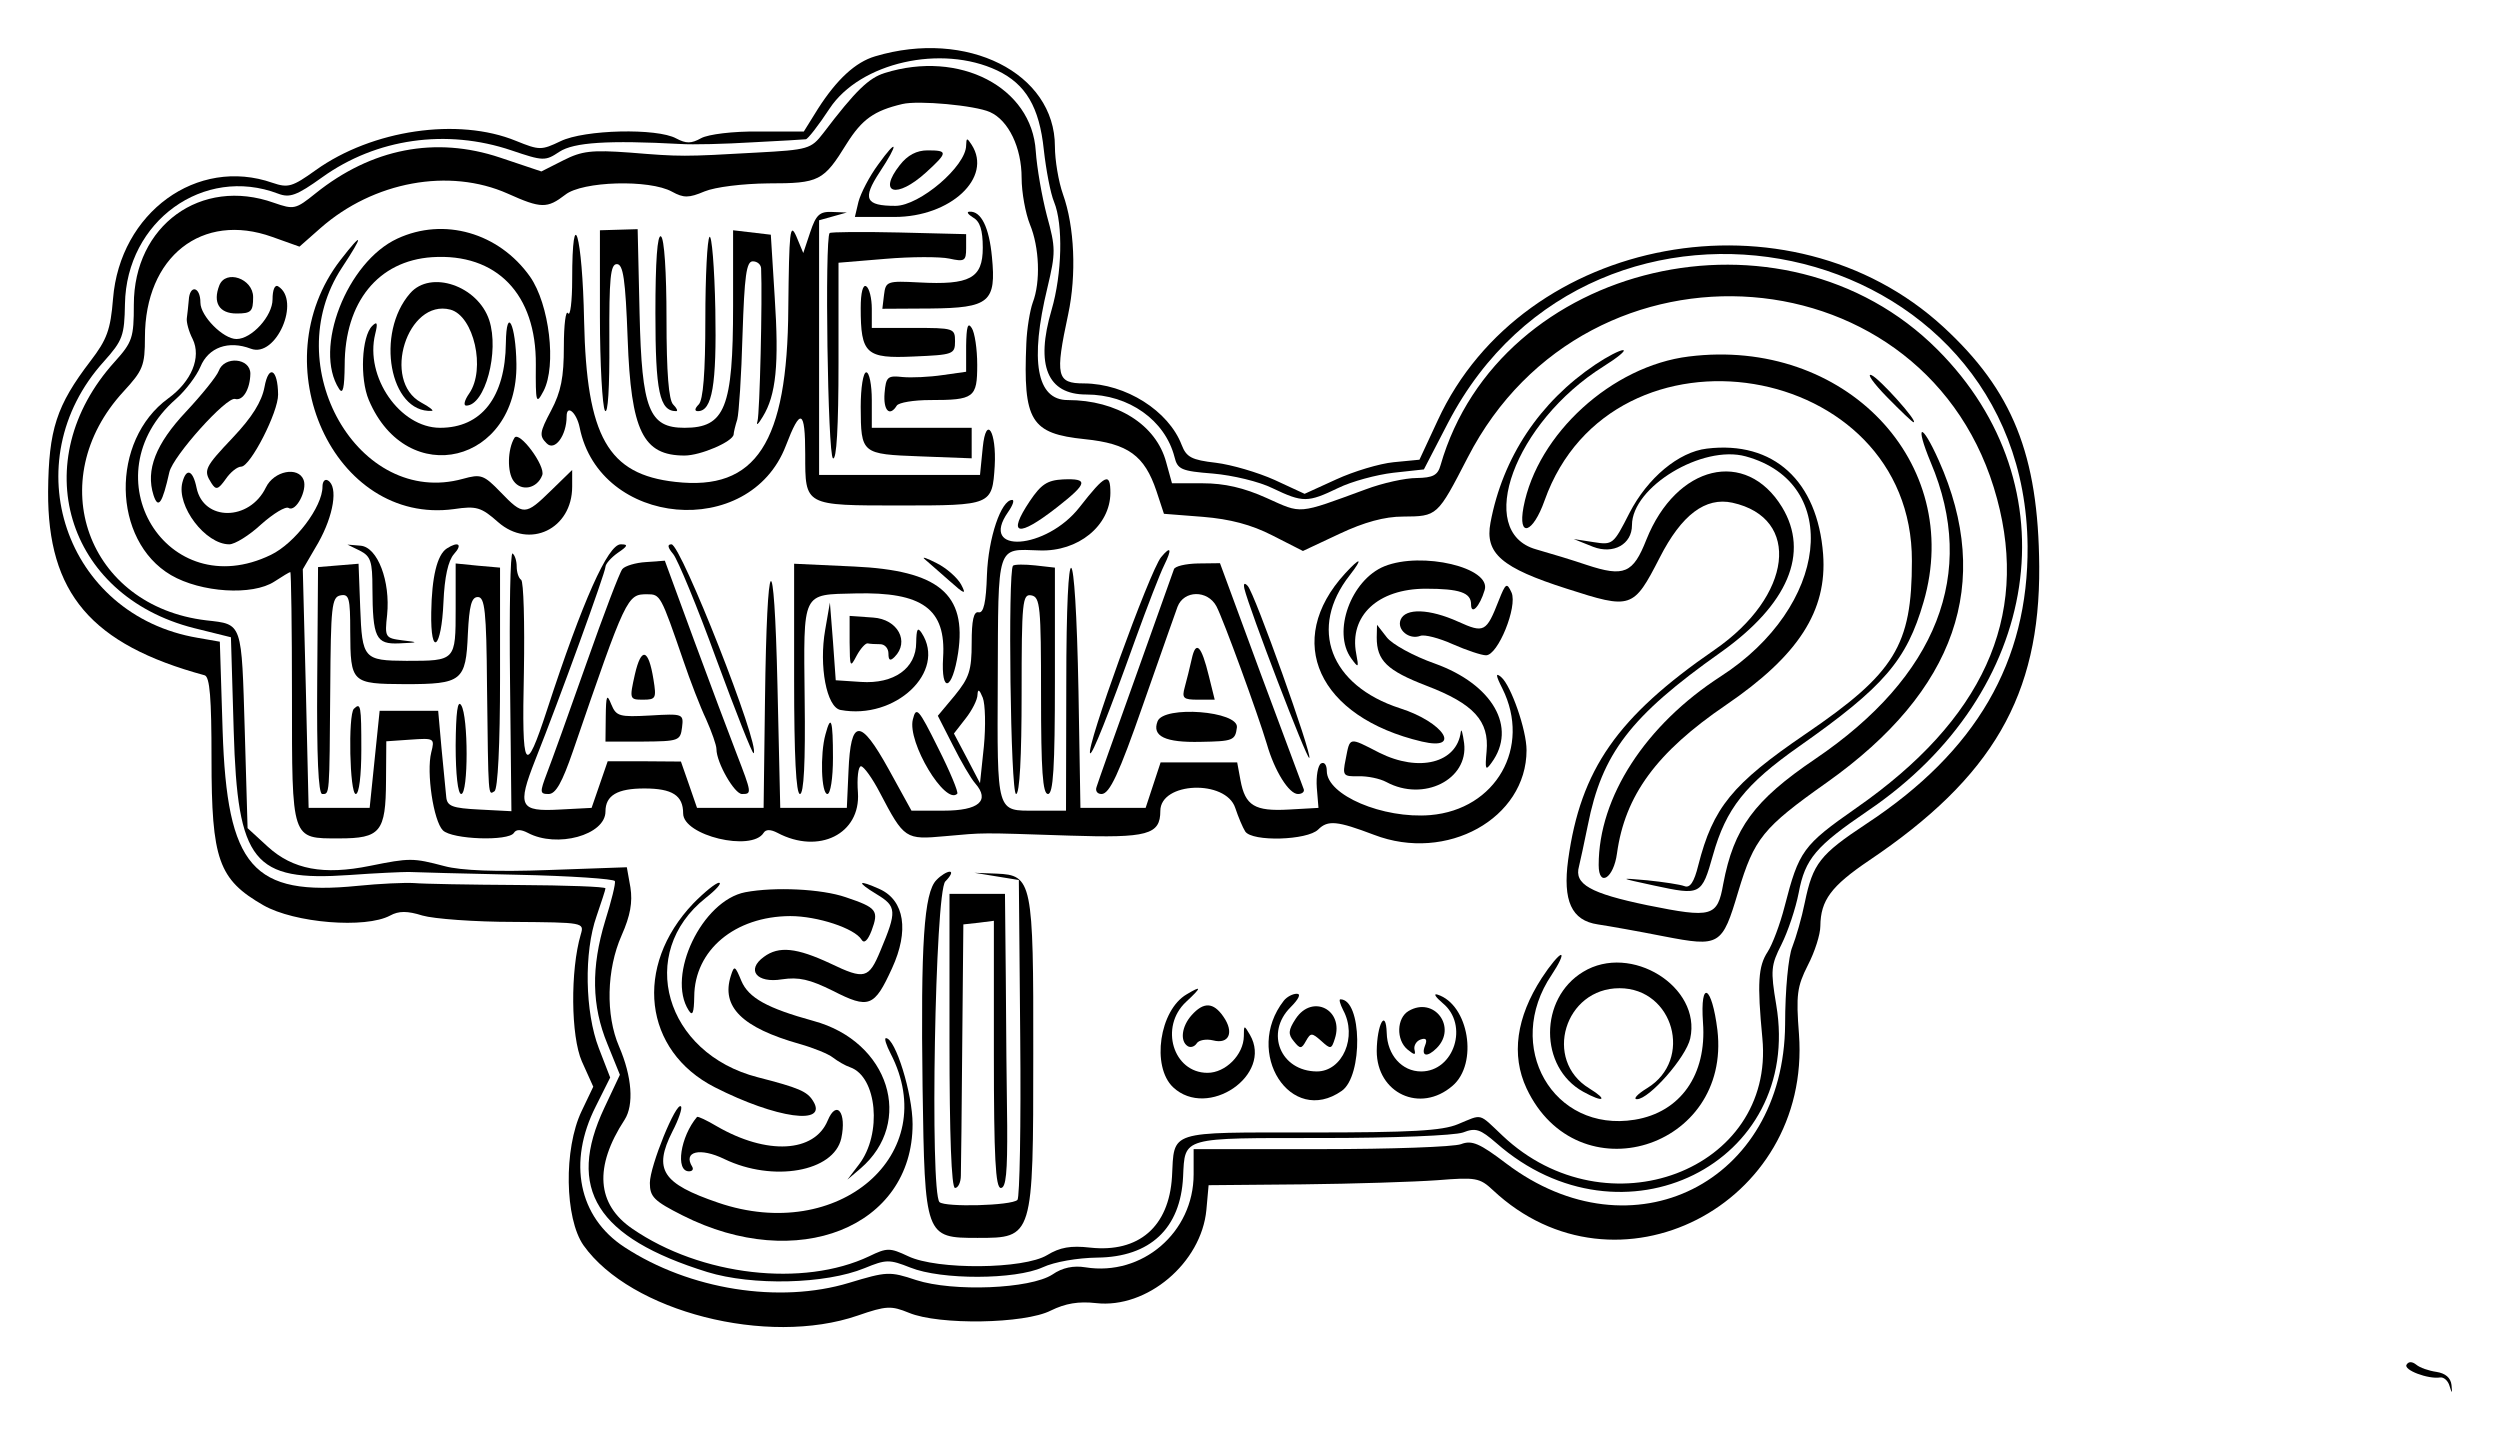
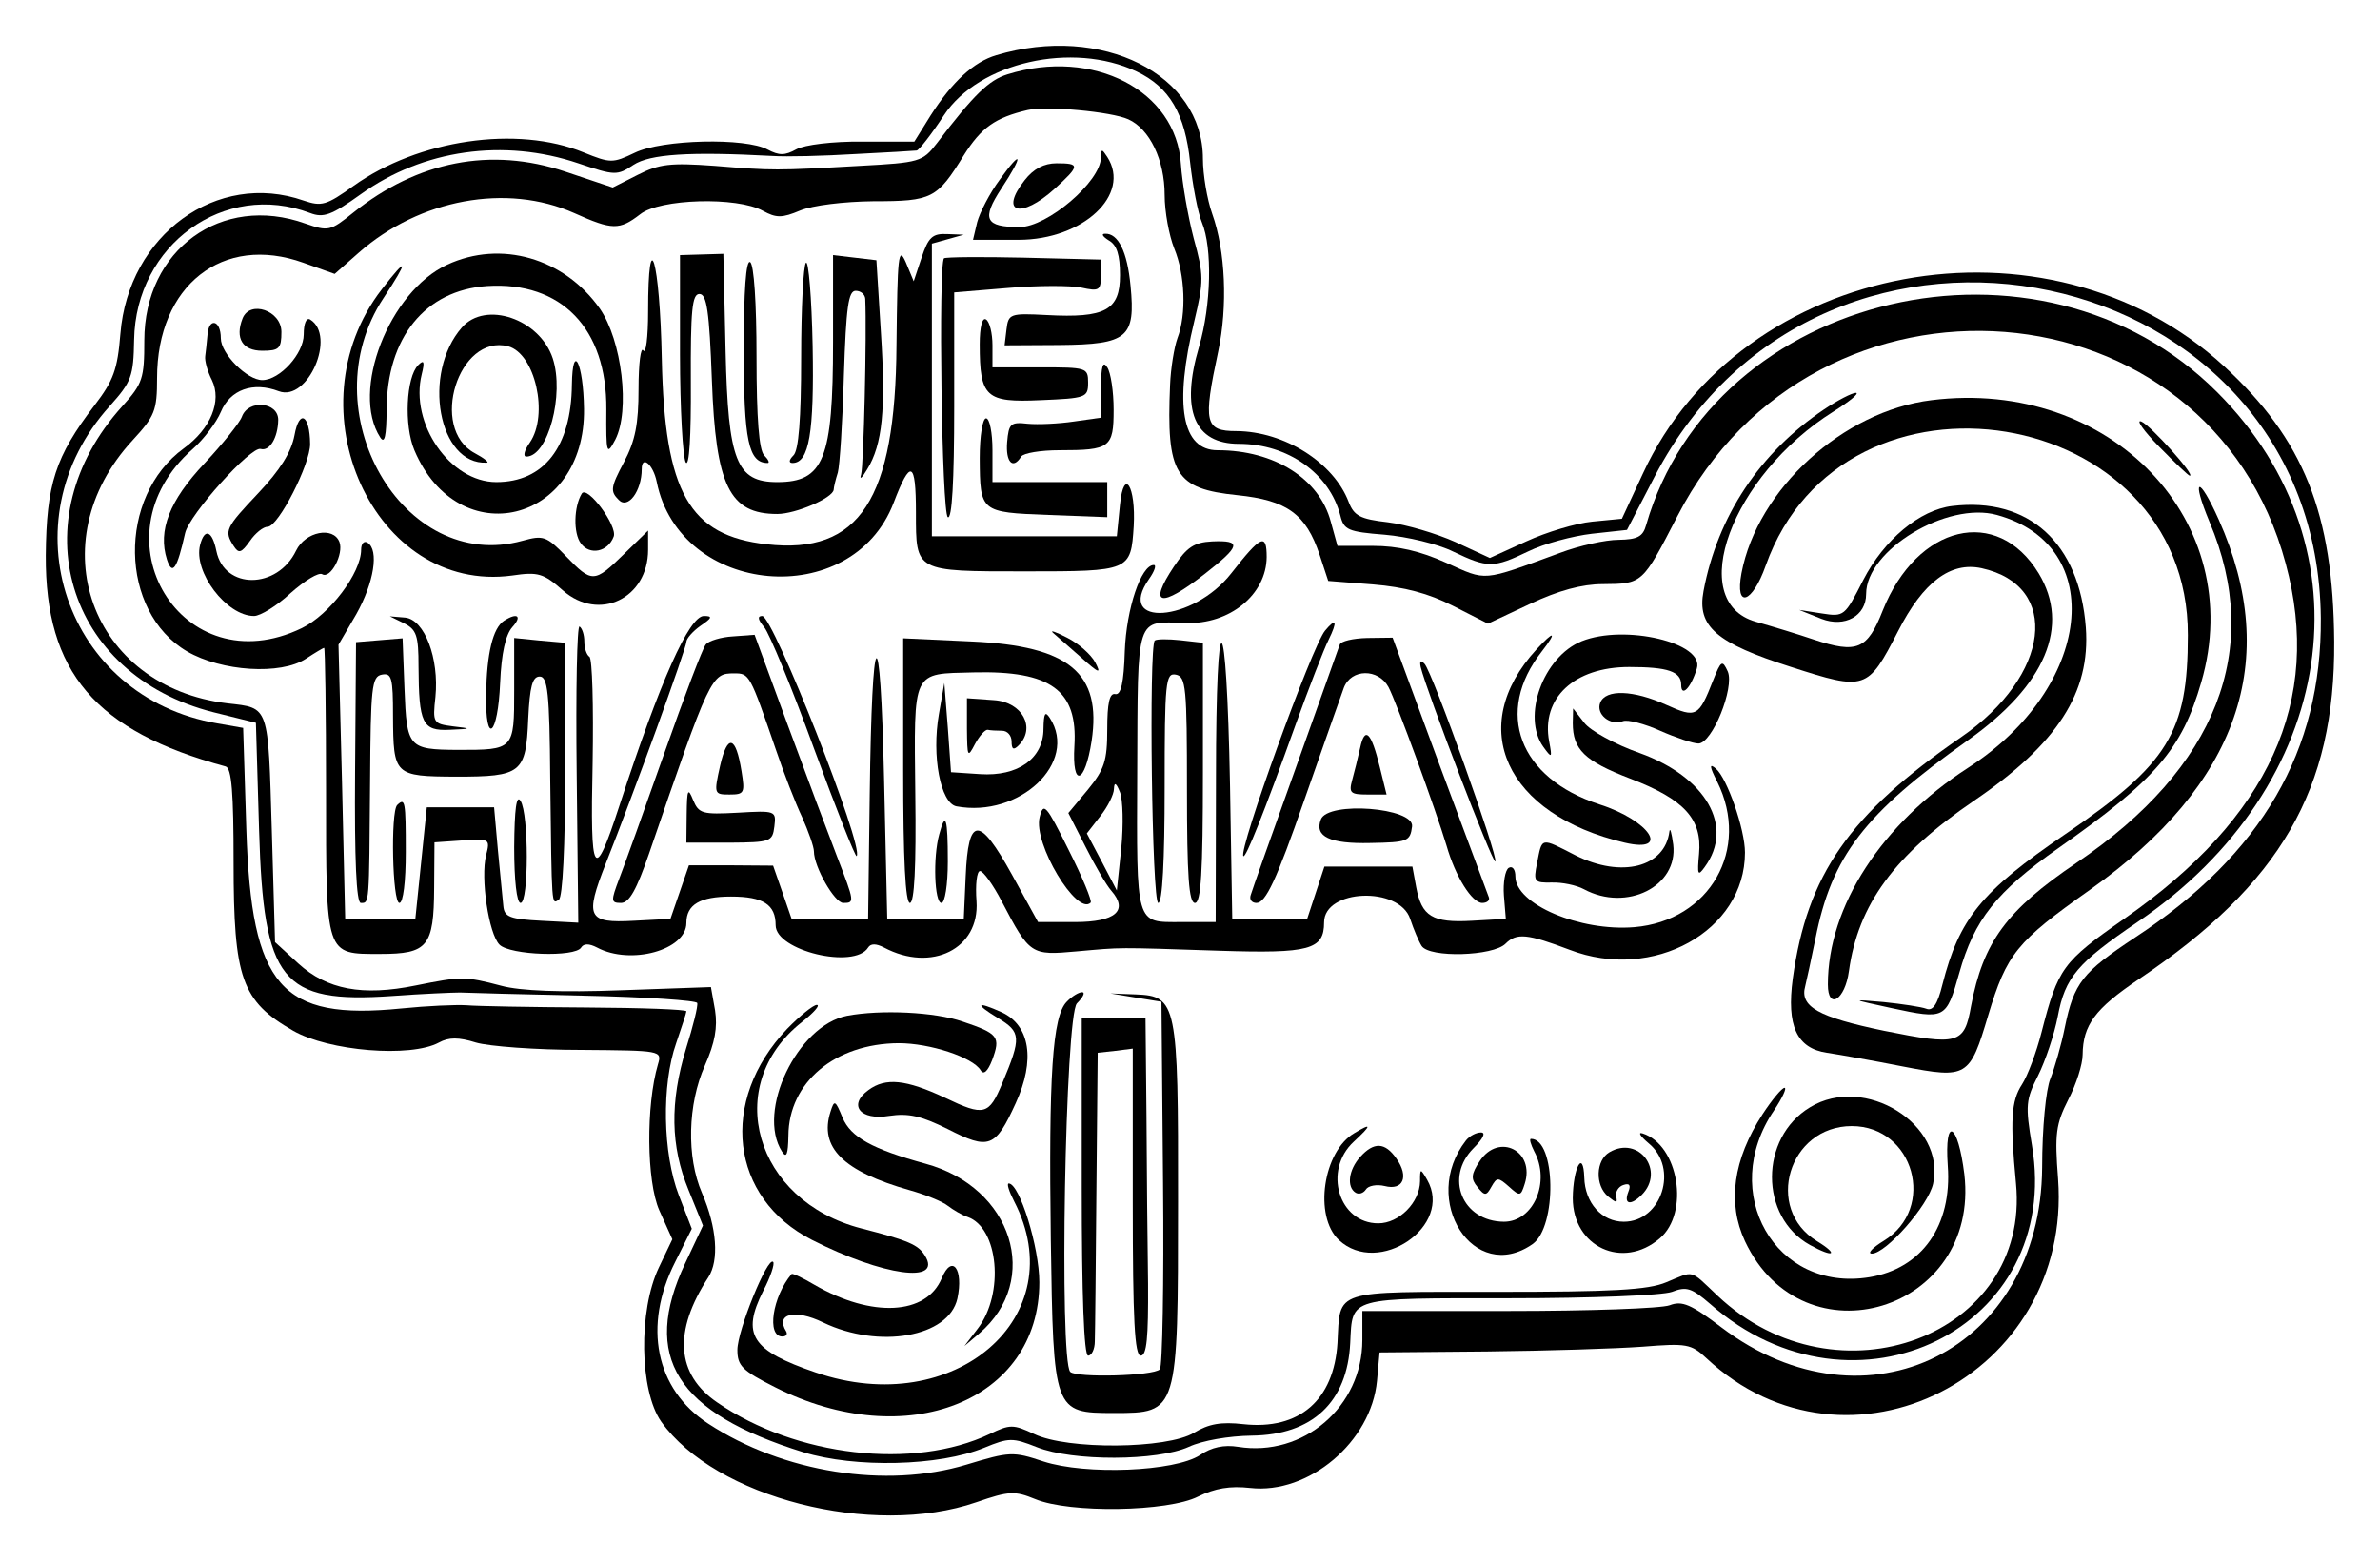
- <svg xmlns="http://www.w3.org/2000/svg" version="1.0" width="450.56pt" height="259.51pt" viewBox="118.88 24.90 450.56 259.51" preserveAspectRatio="xMidYMid meet">
+ <svg xmlns="http://www.w3.org/2000/svg" version="1.0" width="373.21pt" height="244.85pt" viewBox="120.37 26.39 373.21 244.85" preserveAspectRatio="xMidYMid meet">
  <g transform="translate(0,327) scale(0.05,-0.05)" fill="#000000" stroke="none">
    <path d="M5532 5839 c-71 -21 -138 -83 -206 -189 l-51 -82 -163 0 c-93 1 -181 -10 -207 -24 -36 -20 -54 -20 -90 -1 -69 38 -331 32 -417 -10 -69 -33 -76 -33 -160 1 -209 86 -519 40 -722 -105 -85 -61 -100 -65 -156 -46 -272 95 -550 -107 -575 -418 -9 -112 -22 -147 -81 -224 -123 -161 -151 -247 -153 -471 -2 -366 155 -551 564 -662 19 -5 25 -83 25 -301 0 -364 25 -435 187 -528 112 -64 368 -85 457 -37 31 17 62 17 116 0 41 -12 189 -23 329 -23 252 -2 255 -2 242 -45 -38 -129 -36 -367 4 -458 l41 -91 -42 -88 c-65 -136 -61 -387 7 -484 170 -239 663 -365 988 -253 104 36 121 36 185 10 108 -45 417 -40 511 8 53 26 100 34 163 27 184 -21 380 145 398 336 l8 89 338 3 c186 2 405 9 487 15 138 11 152 9 200 -36 443 -415 1148 -56 1103 562 -11 142 -7 172 32 249 25 48 45 111 45 141 1 93 39 144 175 236 446 300 617 595 614 1060 -3 403 -96 634 -346 864 -553 508 -1514 331 -1822 -337 l-66 -142 -93 -9 c-51 -5 -144 -33 -207 -62 l-114 -52 -108 50 c-60 27 -155 55 -212 62 -87 10 -106 20 -123 64 -47 123 -201 221 -352 222 -99 0 -105 26 -57 250 30 141 23 315 -19 432 -16 45 -29 123 -29 172 0 265 -317 424 -648 325z m440 -51 c103 -49 152 -132 168 -286 8 -72 24 -157 37 -188 33 -80 29 -259 -9 -389 -59 -200 -15 -305 125 -305 154 0 284 -93 318 -225 11 -45 24 -51 139 -60 70 -6 167 -29 215 -53 109 -52 126 -52 236 1 49 24 139 48 199 55 l110 12 87 168 c529 1016 2079 686 2089 -445 3 -416 -185 -740 -582 -1001 -166 -110 -192 -142 -221 -283 -11 -55 -32 -127 -45 -160 -14 -33 -26 -154 -26 -279 -4 -572 -551 -845 -1005 -502 -96 73 -124 85 -163 70 -26 -10 -253 -18 -505 -18 l-459 0 0 -91 c0 -209 -185 -368 -390 -335 -43 7 -83 -1 -119 -26 -80 -52 -358 -63 -491 -20 -96 32 -106 31 -242 -10 -251 -76 -575 -25 -810 129 -165 108 -205 306 -103 507 l52 104 -41 106 c-50 130 -54 346 -8 476 17 50 32 95 32 100 0 6 -142 11 -315 12 -173 1 -342 4 -375 7 -33 2 -124 -2 -203 -10 -379 -38 -471 67 -487 560 l-10 320 -80 14 c-478 81 -665 634 -338 996 68 76 74 93 76 207 5 299 284 500 552 398 42 -16 67 -7 159 59 195 140 448 176 682 97 115 -39 122 -39 173 -5 52 34 175 42 436 28 44 -3 161 0 260 6 99 5 185 10 192 11 7 0 46 50 86 111 110 166 403 232 604 137z" />
    <path d="M5567 5779 c-58 -18 -105 -63 -222 -217 -44 -57 -54 -60 -240 -70 -265 -15 -273 -15 -457 0 -138 10 -173 6 -240 -28 l-79 -40 -149 50 c-233 78 -463 33 -665 -129 -72 -58 -78 -59 -150 -34 -263 94 -505 -82 -505 -367 0 -119 -5 -135 -69 -206 -322 -356 -177 -843 286 -960 l133 -33 10 -338 c14 -473 70 -543 417 -519 95 7 191 11 213 11 22 -1 198 -6 390 -10 193 -4 352 -15 354 -23 3 -9 -13 -73 -35 -143 -51 -168 -49 -306 8 -444 l45 -111 -56 -119 c-138 -293 -28 -468 371 -592 162 -50 426 -44 567 14 78 32 89 32 165 2 112 -45 378 -44 477 1 43 20 126 34 197 35 190 2 300 105 309 291 7 145 -9 140 499 140 260 0 479 9 510 20 46 18 62 12 120 -38 453 -398 1106 -75 1009 498 -21 125 -19 143 19 218 23 46 51 129 62 186 23 123 62 168 250 296 628 426 740 1172 250 1662 -555 556 -1580 317 -1791 -417 -10 -36 -27 -45 -86 -46 -41 0 -123 -18 -184 -41 -248 -91 -228 -89 -357 -31 -82 37 -152 53 -230 53 l-111 0 -21 76 c-36 135 -177 224 -355 224 -112 0 -137 141 -73 405 30 126 30 144 -2 260 -18 69 -36 173 -40 232 -14 231 -275 366 -544 282z m379 -141 c67 -30 114 -128 114 -237 0 -53 14 -128 30 -168 34 -82 39 -207 10 -282 -10 -28 -21 -94 -23 -146 -12 -281 16 -326 211 -346 156 -16 215 -59 258 -187 l27 -82 141 -11 c97 -8 174 -28 250 -67 l110 -56 132 62 c89 42 163 62 228 62 125 1 124 0 234 213 434 844 1668 747 1908 -149 116 -430 -52 -797 -507 -1114 -193 -135 -207 -154 -259 -356 -16 -63 -44 -137 -61 -163 -34 -52 -38 -112 -19 -311 46 -477 -561 -706 -936 -352 -89 84 -71 79 -161 42 -57 -24 -168 -30 -532 -30 -518 0 -490 9 -499 -160 -11 -180 -120 -274 -295 -255 -70 8 -109 1 -155 -27 -84 -51 -397 -54 -501 -4 -66 31 -76 31 -140 0 -238 -113 -607 -71 -854 99 -129 88 -139 223 -28 393 34 53 27 155 -20 264 -49 113 -45 278 9 400 32 72 40 120 32 173 l-13 73 -283 -10 c-186 -7 -315 -2 -374 14 -114 30 -125 30 -269 1 -167 -34 -278 -13 -368 69 l-73 67 -10 346 c-12 400 -7 388 -139 403 -429 51 -593 505 -298 825 70 76 77 93 77 195 0 291 206 453 459 362 l98 -35 76 67 c191 168 464 218 675 124 120 -54 142 -54 207 -4 61 49 304 56 385 11 42 -23 60 -23 117 1 39 16 137 28 230 29 184 0 199 8 283 144 55 87 98 118 200 142 58 14 263 -5 316 -29z" />
    <path d="M5860 5518 c0 -75 -168 -218 -255 -218 -108 0 -120 25 -57 121 70 106 66 127 -5 28 -32 -43 -63 -104 -71 -134 l-13 -55 143 0 c202 0 354 142 278 260 -17 26 -19 26 -20 -2z" />
    <path d="M5621 5447 c-81 -103 -12 -123 94 -27 80 73 80 80 6 80 -39 0 -72 -17 -100 -53z" />
    <path d="M5298 5205 l-25 -75 -25 60 c-23 52 -26 20 -29 -260 -3 -485 -116 -658 -407 -625 -243 27 -320 162 -329 580 -6 312 -43 436 -43 149 0 -79 -7 -134 -15 -121 -8 13 -15 -41 -15 -120 0 -111 -10 -163 -46 -231 -42 -79 -43 -91 -16 -118 29 -30 72 28 72 97 0 45 36 14 47 -40 72 -359 612 -407 743 -66 53 139 70 132 70 -31 0 -186 -4 -184 343 -184 329 0 331 1 340 142 7 125 -31 186 -43 68 l-10 -100 -290 0 -290 0 0 459 0 459 50 14 50 14 -53 2 c-45 2 -58 -10 -79 -73z" />
    <path d="M5885 5258 c25 -14 35 -45 35 -109 0 -110 -46 -135 -230 -125 -115 6 -120 4 -126 -45 l-6 -50 173 1 c213 2 238 23 222 186 -10 107 -39 165 -80 163 -13 0 -7 -9 12 -21z" />
    <path d="M3810 5182 c-182 -84 -304 -397 -210 -542 14 -21 19 4 20 86 0 227 121 376 315 389 233 15 376 -133 374 -387 -1 -140 1 -146 28 -95 47 91 21 312 -49 412 -112 158 -310 215 -478 137z" />
    <path d="M4540 4901 c0 -171 9 -324 18 -339 11 -17 17 82 16 250 -1 228 4 278 27 278 23 0 31 -54 39 -270 12 -332 55 -420 205 -420 58 0 174 50 177 76 0 7 6 32 13 54 6 22 15 159 19 305 7 214 14 265 37 265 16 0 29 -11 30 -25 5 -112 -5 -524 -13 -551 -6 -19 3 -11 19 16 48 78 59 188 43 431 l-14 225 -68 8 -68 8 0 -273 c0 -367 -29 -439 -175 -439 -128 0 -154 66 -162 410 l-7 306 -68 -2 -68 -2 0 -311z" />
    <path d="M5368 5202 c-18 -19 -7 -800 12 -812 13 -8 20 112 20 346 l0 359 169 14 c93 8 197 8 230 1 55 -12 61 -9 61 37 l0 51 -242 6 c-133 3 -245 2 -250 -2z" />
    <path d="M4740 4913 c0 -283 15 -353 75 -353 7 0 2 11 -11 24 -16 16 -24 114 -24 309 0 168 -8 290 -20 297 -13 8 -20 -89 -20 -277z" />
    <path d="M4935 5188 c-8 -8 -15 -142 -15 -297 0 -194 -8 -291 -24 -307 -14 -14 -16 -24 -3 -24 52 0 68 95 63 367 -3 152 -13 270 -21 261z" />
    <path d="M3605 5105 c-289 -374 -24 -957 409 -898 81 12 98 7 159 -47 113 -99 267 -25 267 128 l0 60 -76 -74 c-93 -91 -100 -91 -182 -6 -61 63 -71 66 -136 48 -376 -104 -669 407 -436 761 80 121 77 134 -5 28z" />
    <path d="M3168 5013 c-24 -62 0 -101 62 -101 53 0 60 7 60 59 0 67 -99 101 -122 42z" />
    <path d="M3360 4963 c0 -60 -75 -143 -130 -143 -48 0 -130 83 -130 131 0 59 -39 66 -42 9 -2 -22 -5 -51 -7 -65 -2 -14 7 -48 21 -75 32 -66 -4 -153 -88 -214 -209 -152 -203 -512 10 -637 108 -63 294 -75 373 -23 29 19 54 34 57 34 3 0 6 -201 6 -447 0 -523 -3 -513 170 -513 149 0 168 23 169 207 l1 143 87 6 c86 6 88 5 75 -46 -18 -72 8 -247 42 -281 33 -33 237 -40 256 -9 8 13 25 13 50 0 105 -56 280 -8 280 77 0 58 43 83 140 83 101 0 140 -25 140 -90 0 -80 247 -139 290 -70 8 13 25 13 50 0 149 -79 300 -4 290 145 -4 52 1 95 11 95 10 0 41 -43 68 -95 88 -168 92 -170 235 -157 147 13 115 13 450 2 280 -9 326 3 326 89 0 105 236 114 270 11 11 -33 27 -71 36 -85 25 -38 224 -32 263 7 35 35 69 31 201 -19 262 -101 550 59 550 305 0 73 -56 233 -91 263 -21 18 -21 8 4 -41 105 -211 -23 -436 -260 -456 -171 -14 -373 72 -373 159 0 22 -9 34 -21 27 -11 -7 -18 -46 -15 -87 l6 -73 -107 -6 c-123 -7 -157 14 -174 105 l-12 65 -138 0 -138 0 -27 -82 -27 -82 -117 0 -118 0 -7 419 c-11 581 -44 600 -44 26 l-1 -455 -109 0 c-143 0 -139 -16 -137 472 2 495 -6 471 151 466 139 -5 254 89 255 207 0 76 -18 68 -111 -51 -120 -154 -365 -171 -258 -18 17 24 24 44 15 44 -40 0 -86 -137 -91 -270 -3 -99 -12 -139 -30 -135 -18 4 -25 -29 -25 -110 0 -100 -9 -126 -61 -190 l-61 -73 54 -106 c29 -58 65 -120 81 -138 54 -62 13 -98 -114 -98 l-116 0 -82 149 c-103 186 -137 184 -145 -6 l-6 -133 -120 0 -120 0 -10 440 c-12 525 -38 497 -45 -50 l-5 -390 -120 0 -120 0 -29 84 -29 83 -132 1 -132 0 -29 -84 -29 -84 -115 -6 c-145 -8 -154 11 -88 179 88 221 253 676 253 696 0 10 20 33 44 50 37 25 39 31 11 31 -46 0 -137 -203 -265 -595 -80 -245 -92 -227 -84 135 3 177 -1 327 -10 332 -9 6 -16 27 -16 48 0 21 -7 42 -15 47 -8 5 -12 -202 -9 -460 l5 -469 -115 6 c-99 5 -117 12 -120 46 -2 22 -10 101 -17 175 l-12 135 -106 0 -105 0 -18 -175 -18 -175 -110 0 -110 0 -10 430 -11 430 56 96 c55 98 72 201 35 224 -11 7 -20 -3 -20 -22 0 -73 -99 -204 -186 -246 -375 -182 -659 284 -342 562 35 31 74 83 88 116 29 70 101 96 182 65 91 -34 181 174 98 225 -12 7 -20 -13 -20 -47z m2564 -1611 l-14 -133 -47 90 -47 89 42 54 c23 29 43 68 43 86 1 22 7 19 19 -11 9 -23 11 -102 4 -175z" />
    <path d="M3856 4985 c-126 -144 -74 -432 78 -424 9 0 -8 14 -38 30 -144 78 -50 375 105 335 85 -23 128 -215 68 -302 -17 -24 -22 -44 -11 -44 68 0 120 195 83 308 -41 124 -211 182 -285 97z" />
    <path d="M5480 4932 c0 -166 19 -183 191 -175 142 6 149 8 149 55 0 47 -5 48 -150 48 l-150 0 0 69 c0 38 -9 74 -20 81 -12 8 -20 -23 -20 -78z" />
    <path d="M4201 4806 c-2 -196 -88 -306 -237 -306 -145 0 -272 184 -234 338 10 40 7 47 -11 29 -38 -38 -45 -189 -12 -267 138 -326 537 -229 532 130 -2 143 -36 212 -38 76z" />
    <path d="M5860 4796 l0 -94 -85 -12 c-47 -7 -112 -10 -144 -7 -54 6 -60 1 -65 -58 -5 -62 18 -87 44 -45 7 11 61 20 120 20 159 0 170 8 170 127 0 57 -9 117 -20 133 -14 22 -19 4 -20 -64z" />
    <path d="M8128 4728 c-201 -135 -334 -335 -378 -570 -21 -111 40 -163 275 -238 233 -75 240 -73 335 112 79 155 165 219 262 198 250 -55 216 -337 -64 -530 -351 -242 -483 -431 -528 -757 -20 -148 12 -219 107 -233 40 -6 147 -25 238 -43 202 -39 210 -34 268 161 58 192 88 230 320 394 465 330 600 719 403 1160 -63 141 -88 135 -29 -7 169 -399 23 -771 -417 -1069 -220 -149 -293 -249 -331 -450 -21 -119 -40 -124 -273 -77 -207 43 -265 76 -247 140 4 17 19 84 32 149 51 258 153 392 478 622 244 173 322 359 222 524 -130 213 -381 153 -489 -117 -48 -122 -80 -136 -216 -91 -47 16 -129 41 -182 56 -222 63 -77 458 243 659 51 32 83 58 71 59 -12 0 -57 -23 -100 -52z" />
    <path d="M8465 4757 c-277 -34 -546 -279 -596 -543 -21 -113 34 -95 76 24 244 685 1326 507 1324 -218 0 -305 -61 -404 -384 -624 -264 -180 -333 -265 -386 -473 -15 -61 -30 -83 -50 -75 -16 6 -76 15 -134 21 -104 9 -104 9 25 -19 168 -36 171 -35 212 110 47 167 116 255 311 392 306 215 387 310 448 520 147 504 -284 955 -846 885z" />
    <path d="M3166 4705 c-7 -19 -60 -85 -118 -147 -109 -116 -146 -210 -117 -301 17 -52 32 -29 57 83 13 58 206 273 237 264 28 -8 54 35 55 91 0 57 -94 65 -114 10z" />
    <path d="M3331 4647 c-10 -53 -45 -109 -113 -181 -104 -110 -108 -119 -78 -166 16 -25 24 -23 51 15 17 25 42 45 56 45 33 0 134 197 133 260 -1 92 -34 110 -49 27z" />
    <path d="M5480 4575 c1 -169 2 -170 215 -178 l185 -7 0 55 0 55 -180 0 -180 0 0 100 c0 55 -9 100 -20 100 -11 0 -20 -55 -20 -125z" />
    <path d="M9179 4611 c49 -50 92 -91 96 -91 19 0 -124 159 -152 170 -18 7 7 -29 56 -79z" />
    <path d="M4232 4464 c-25 -41 -27 -124 -3 -156 28 -39 85 -27 103 21 13 33 -83 162 -100 135z" />
    <path d="M8530 4425 c-102 -12 -214 -106 -279 -232 -58 -114 -60 -116 -130 -105 l-71 11 70 -28 c73 -28 140 9 140 78 0 138 254 291 410 248 350 -96 299 -542 -90 -793 -271 -175 -440 -435 -440 -680 0 -82 54 -48 66 42 29 209 142 364 393 535 261 178 365 339 350 543 -20 265 -179 410 -419 381z" />
    <path d="M3035 4303 c-22 -85 83 -223 169 -223 20 0 72 32 115 72 44 39 88 66 99 59 26 -16 68 64 54 101 -19 50 -107 33 -136 -27 -59 -122 -225 -123 -250 -1 -13 64 -37 73 -51 19z" />
    <path d="M6089 4235 c-82 -123 -43 -132 98 -22 111 87 116 105 22 101 -57 -3 -79 -18 -120 -79z" />
    <path d="M3675 4057 c39 -20 45 -39 45 -135 1 -179 12 -203 97 -199 71 3 71 4 10 11 -61 8 -63 11 -54 92 12 121 -34 243 -95 249 l-48 4 45 -22z" />
    <path d="M3988 4065 c-35 -23 -54 -103 -56 -230 -3 -165 37 -132 44 36 4 92 17 150 38 174 32 35 16 47 -26 20z" />
    <path d="M4804 4045 c16 -19 87 -190 156 -380 70 -190 130 -342 134 -338 25 25 -262 753 -296 753 -16 0 -14 -11 6 -35z" />
    <path d="M6563 4034 c-41 -49 -273 -691 -256 -707 7 -8 64 134 164 413 42 116 88 235 103 265 29 59 24 71 -11 29z" />
    <path d="M5710 4027 c11 -9 50 -44 88 -77 57 -51 64 -53 44 -15 -13 24 -52 59 -88 77 -35 18 -55 25 -44 15z" />
    <path d="M3597 4004 l-73 -6 -3 -409 c-2 -273 4 -409 18 -409 27 0 26 -11 29 380 2 296 5 330 37 336 31 6 35 -10 35 -130 1 -186 4 -189 198 -190 205 0 219 11 226 181 5 102 13 133 36 133 25 0 31 -50 33 -320 5 -412 4 -394 27 -380 12 8 20 166 20 409 l0 397 -80 7 -80 8 0 -163 c0 -188 0 -188 -177 -188 -155 1 -160 7 -167 191 l-6 159 -73 -6z" />
    <path d="M4621 3991 c-10 -12 -68 -165 -130 -341 -62 -176 -126 -354 -142 -395 -26 -69 -26 -75 6 -75 26 0 49 42 88 155 192 559 195 565 267 565 48 0 49 -2 131 -240 24 -71 61 -167 82 -211 20 -45 37 -93 37 -107 0 -49 65 -162 92 -162 36 0 36 2 -20 147 -26 67 -95 251 -153 408 l-105 286 -68 -5 c-37 -2 -76 -14 -85 -25z" />
    <path d="M5240 3595 c0 -279 7 -415 21 -415 14 0 20 112 17 341 -4 394 -12 377 183 382 242 6 327 -56 316 -231 -8 -132 33 -120 54 16 32 213 -70 298 -375 312 l-216 10 0 -415z" />
    <path d="M6029 4003 c-19 -20 -9 -823 11 -823 13 0 20 134 20 361 0 334 3 361 35 355 32 -6 35 -39 35 -361 0 -271 6 -355 25 -355 19 0 25 95 25 408 l0 408 -71 8 c-38 4 -74 4 -80 -1z" />
    <path d="M6609 3990 c-4 -11 -66 -186 -139 -390 -73 -203 -136 -381 -140 -395 -5 -14 3 -25 18 -25 29 0 63 73 149 320 97 276 108 308 125 355 23 60 108 61 140 2 25 -47 149 -387 182 -497 28 -98 80 -180 112 -180 15 0 24 8 21 17 -4 10 -73 197 -155 416 l-147 399 -80 -1 c-44 -1 -83 -10 -86 -21z" />
    <path d="M7226 3975 c-223 -243 -97 -518 277 -606 146 -34 78 70 -79 120 -253 82 -331 289 -181 480 49 63 39 67 -17 6z" />
    <path d="M7368 4001 c-121 -49 -189 -237 -120 -332 26 -36 28 -35 18 17 -26 136 78 234 251 234 121 0 163 -14 163 -56 0 -41 31 -9 49 51 25 81 -226 140 -361 86z" />
    <path d="M6863 3920 c17 -72 226 -618 234 -610 11 11 -197 594 -222 620 -12 13 -16 9 -12 -10z" />
    <path d="M7780 3878 c-45 -115 -53 -119 -146 -77 -104 47 -191 50 -208 7 -14 -36 31 -73 71 -58 15 6 68 -8 117 -30 50 -22 104 -40 120 -40 43 0 114 175 92 226 -17 37 -21 35 -46 -28z" />
    <path d="M5352 3772 c-23 -131 5 -279 55 -289 198 -37 383 138 293 277 -15 23 -19 15 -20 -34 0 -93 -80 -150 -199 -142 l-91 6 -10 140 -11 140 -17 -98z" />
    <path d="M5440 3726 c1 -89 2 -92 25 -48 14 26 32 46 40 45 8 -2 29 -3 45 -3 17 0 30 -15 30 -34 0 -24 6 -28 22 -12 55 55 12 136 -77 142 l-85 6 0 -96z" />
    <path d="M7340 3744 c0 -83 37 -119 180 -174 170 -65 226 -127 216 -236 -6 -66 -4 -72 18 -41 93 127 4 282 -204 357 -77 27 -155 70 -174 95 l-35 45 -1 -46z" />
    <path d="M6673 3666 c-7 -31 -18 -76 -25 -101 -11 -40 -5 -45 48 -45 l60 0 -21 85 c-27 111 -47 131 -62 61z" />
    <path d="M4666 3611 c-20 -89 -19 -91 29 -91 47 0 49 5 38 73 -18 112 -44 118 -67 18z" />
    <path d="M4561 3459 l-1 -90 135 0 c129 1 135 3 141 51 6 49 4 50 -115 43 -111 -6 -122 -3 -140 40 -16 40 -19 33 -20 -44z" />
    <path d="M4020 3355 c0 -104 8 -175 20 -175 26 0 26 280 0 320 -13 21 -19 -25 -20 -145z" />
    <path d="M3653 3487 c-21 -22 -15 -307 7 -307 12 0 20 67 20 160 0 160 -2 171 -27 147z" />
    <path d="M5668 3449 c-21 -82 117 -311 160 -268 5 5 -26 80 -69 165 -71 143 -79 151 -91 103z" />
    <path d="M6550 3442 c-21 -54 28 -77 155 -74 117 2 125 5 131 52 7 59 -264 80 -286 22z" />
    <path d="M5353 3395 c-20 -72 -15 -215 7 -215 11 0 20 57 20 130 0 137 -7 160 -27 85z" />
    <path d="M7643 3404 c-14 -112 -150 -147 -294 -75 -111 57 -105 58 -121 -24 -12 -59 -9 -62 46 -61 32 1 77 -8 101 -21 134 -72 296 9 280 140 -5 37 -10 55 -12 41z" />
    <path d="M5753 2870 c-45 -45 -57 -231 -50 -747 8 -540 9 -543 198 -543 201 0 201 -1 201 664 1 621 -4 644 -132 649 l-80 3 80 -13 80 -13 5 -569 c3 -312 -2 -576 -10 -584 -21 -21 -261 -27 -281 -8 -35 36 -16 1119 21 1156 19 19 27 35 16 35 -10 0 -32 -13 -48 -30z" />
    <path d="M4876 2785 c-215 -226 -179 -531 78 -662 222 -113 411 -139 354 -49 -21 34 -51 47 -199 85 -335 86 -439 448 -187 647 38 30 59 54 47 54 -11 0 -53 -34 -93 -75z" />
    <path d="M5537 2819 c73 -44 74 -61 14 -204 -42 -101 -57 -105 -180 -46 -122 57 -186 64 -240 24 -65 -47 -26 -96 65 -81 61 9 100 0 183 -41 131 -67 150 -59 214 81 62 135 45 244 -44 285 -80 36 -86 27 -12 -18z" />
    <path d="M5064 2826 c-156 -30 -285 -300 -204 -426 14 -22 19 -9 20 50 1 167 146 289 346 290 98 0 232 -44 257 -85 9 -15 22 -4 36 32 27 73 20 83 -93 121 -87 30 -256 38 -362 18z" />
    <path d="M5800 2290 c0 -340 7 -530 20 -530 11 0 21 20 21 45 1 25 3 239 5 475 l4 430 55 6 55 7 0 -482 c0 -371 6 -481 25 -481 19 0 24 57 23 225 -2 124 -4 362 -5 530 l-3 305 -100 0 -100 0 0 -530z" />
    <path d="M7935 2517 c-92 -142 -111 -278 -55 -398 183 -389 738 -219 688 210 -20 162 -63 185 -52 27 14 -188 -81 -323 -246 -350 -295 -48 -474 265 -299 523 26 39 41 71 33 71 -8 0 -39 -37 -69 -83z" />
    <path d="M8084 2539 c-159 -96 -159 -344 0 -432 74 -41 92 -31 22 12 -167 102 -89 361 109 361 195 0 267 -258 100 -360 -36 -22 -52 -40 -37 -40 44 0 177 151 192 219 41 186 -214 345 -386 240z" />
    <path d="M5012 2525 c-36 -112 40 -187 248 -246 50 -14 104 -36 120 -49 17 -13 44 -29 62 -35 97 -34 116 -240 32 -350 l-42 -55 47 40 c195 167 104 458 -169 532 -167 46 -234 83 -260 144 -23 56 -26 57 -38 19z" />
    <path d="M6655 2458 c-98 -57 -128 -260 -49 -335 125 -117 361 44 277 189 -21 36 -22 36 -22 -5 -1 -67 -66 -132 -131 -132 -124 0 -174 166 -77 256 57 53 57 60 2 27z" />
    <path d="M7005 2435 c-146 -187 25 -454 209 -325 77 54 73 330 -5 330 -6 0 -1 -17 10 -39 52 -96 -2 -221 -95 -221 -131 1 -187 139 -95 231 30 30 39 49 23 49 -15 0 -36 -11 -47 -25z" />
    <path d="M7578 2426 c95 -78 41 -246 -78 -246 -69 0 -122 59 -124 139 -3 90 -35 31 -36 -65 0 -153 157 -226 273 -126 94 80 59 293 -54 329 -16 5 -7 -9 19 -31z" />
    <path d="M6673 2383 c-36 -40 -43 -94 -14 -112 10 -6 24 -2 32 10 7 12 34 17 59 11 58 -15 77 29 37 86 -36 52 -71 53 -114 5z" />
    <path d="M7048 2370 c-27 -41 -28 -56 -7 -81 23 -29 28 -28 44 1 17 30 21 30 55 0 34 -31 37 -30 49 8 34 104 -81 163 -141 72z" />
    <path d="M7455 2398 c-43 -25 -46 -104 -4 -139 26 -21 30 -21 25 0 -3 14 7 31 22 36 20 7 25 0 16 -22 -15 -39 8 -43 42 -9 75 75 -9 188 -101 134z" />
    <path d="M5588 2244 c187 -362 -187 -686 -622 -537 -202 69 -234 119 -165 256 23 44 37 86 31 91 -17 18 -112 -215 -112 -276 0 -50 15 -65 118 -117 413 -209 829 -43 829 329 0 110 -62 310 -96 310 -7 0 1 -25 17 -56z" />
    <path d="M5361 2003 c-48 -116 -219 -125 -399 -21 -37 22 -69 37 -72 34 -60 -71 -79 -196 -29 -196 12 0 17 7 12 16 -35 56 28 71 116 28 175 -84 394 -46 421 75 20 93 -17 141 -49 64z" />
-     <path d="M11052 1123 c-12 -19 78 -53 121 -46 13 2 29 -12 34 -31 9 -29 10 -28 7 4 -3 26 -22 42 -54 47 -28 4 -60 15 -73 26 -15 12 -28 12 -35 0z" />
  </g>
</svg>
